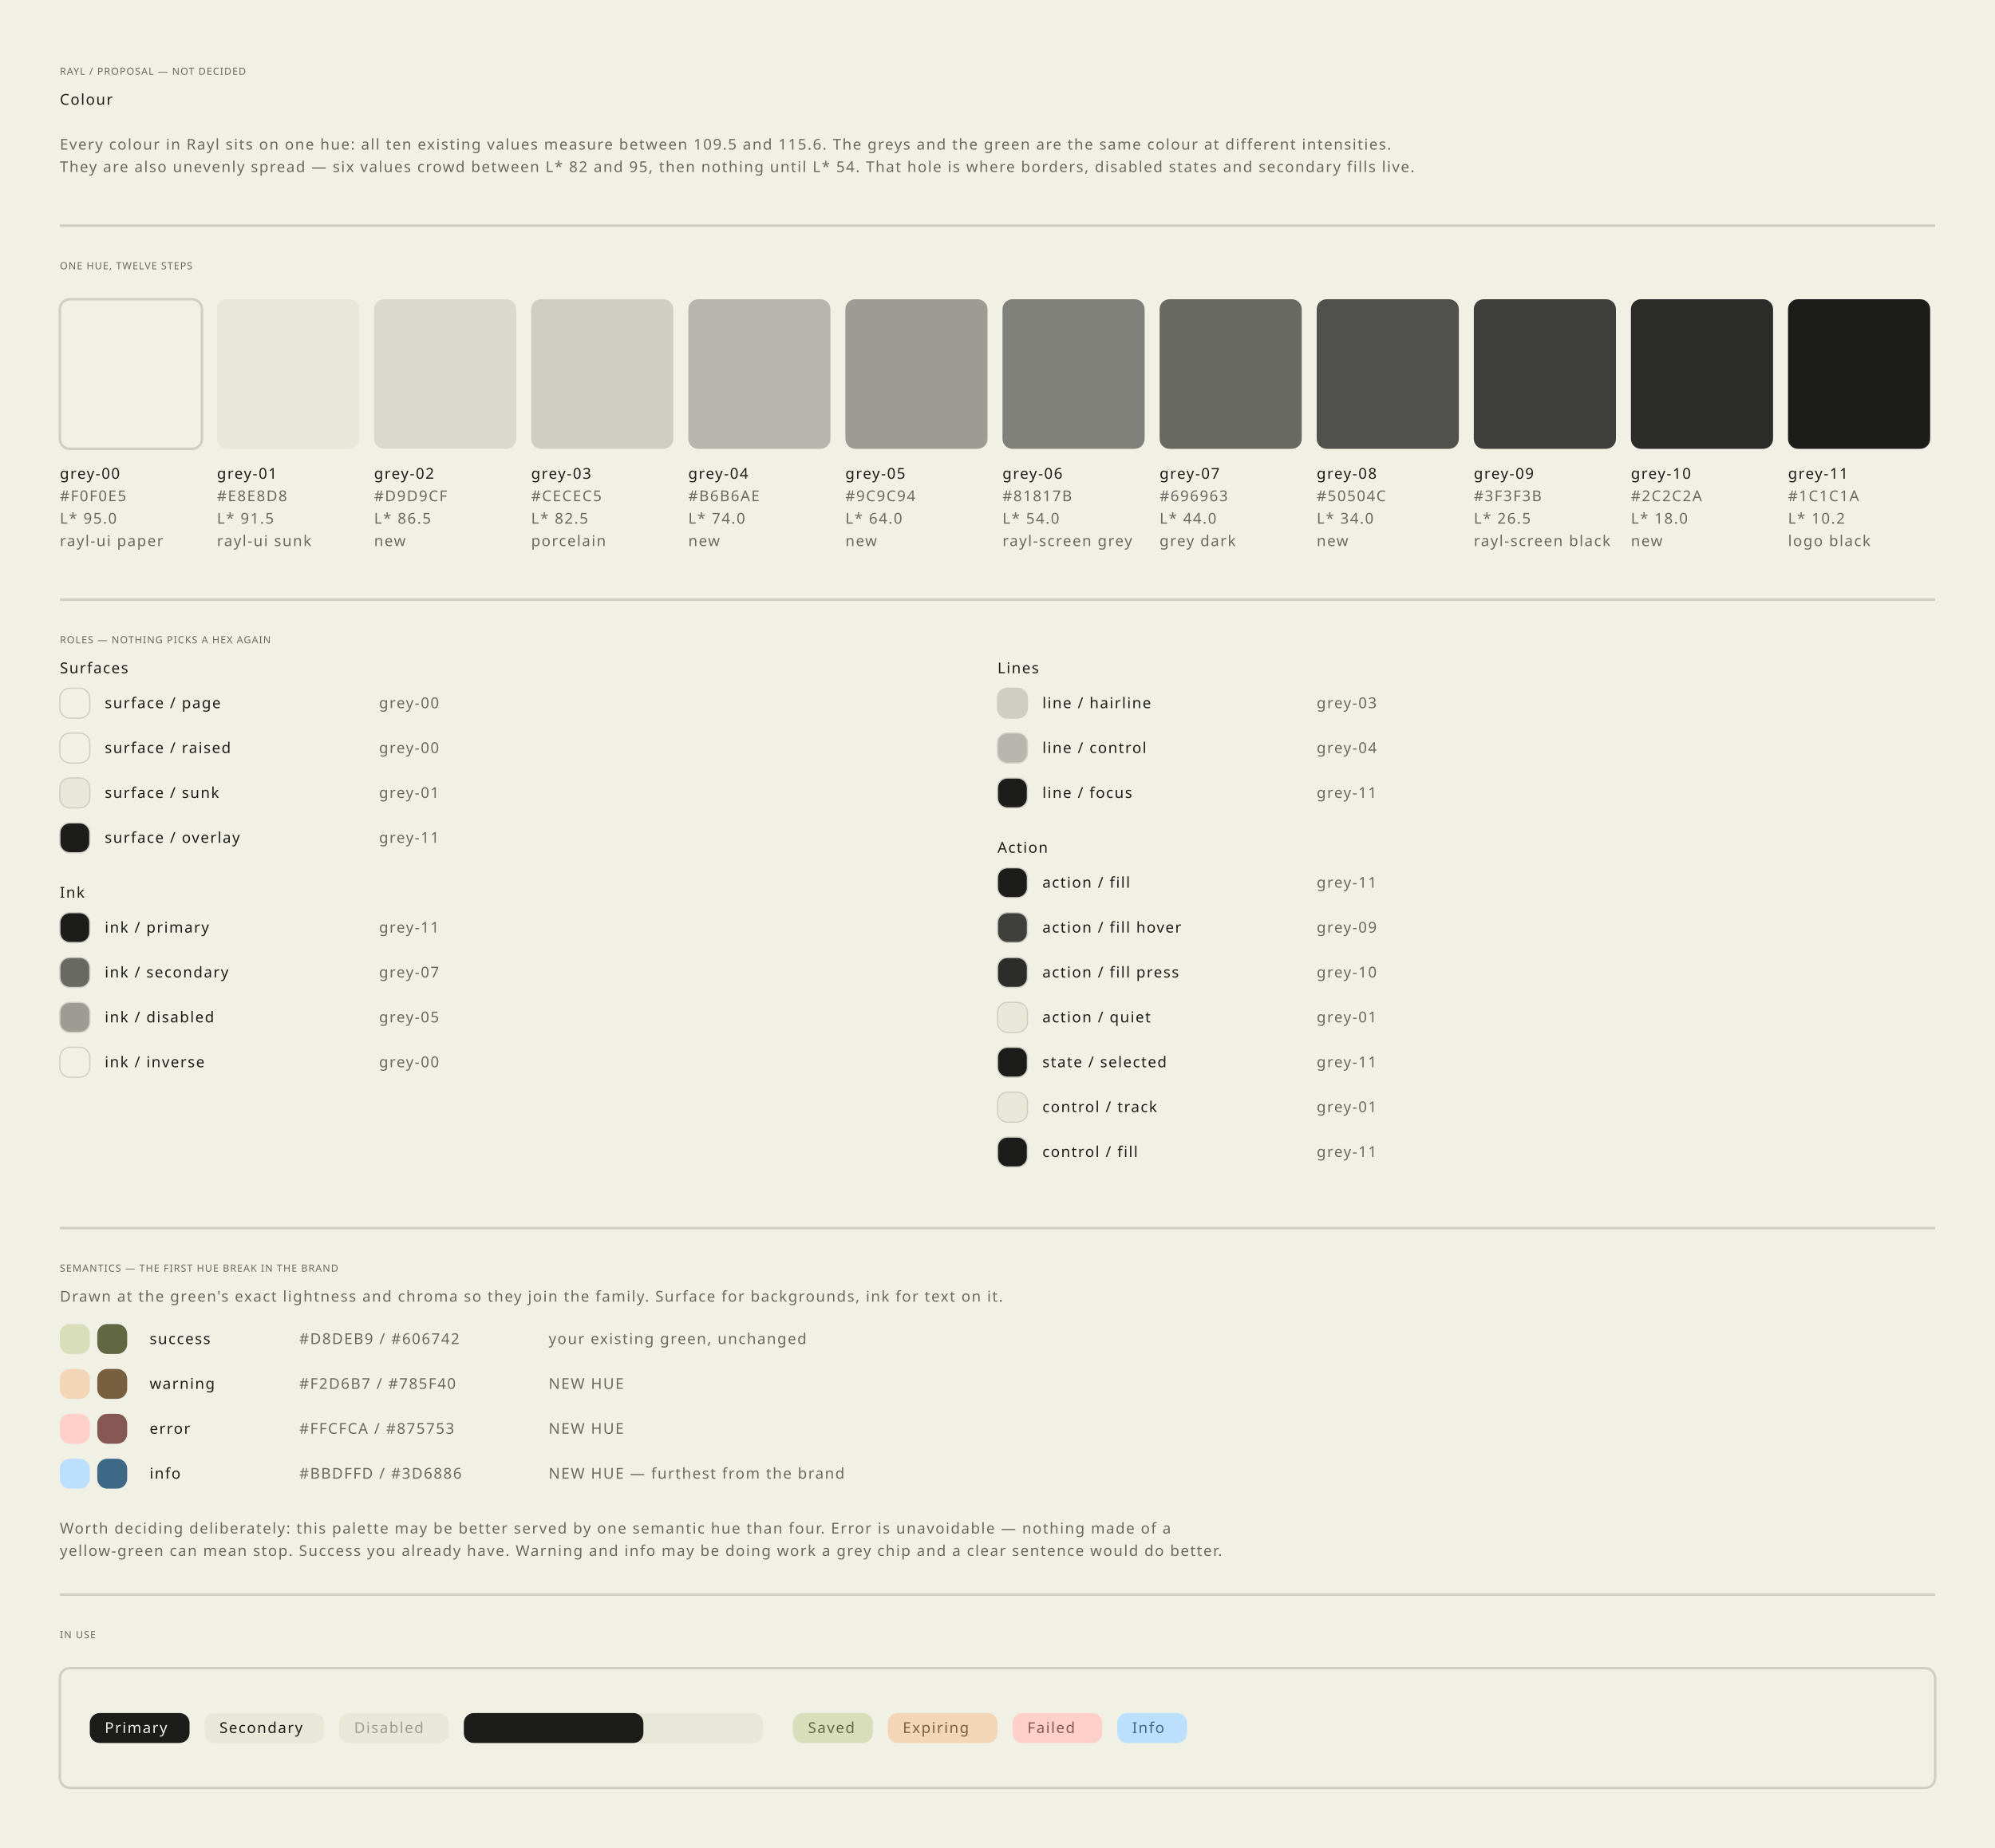
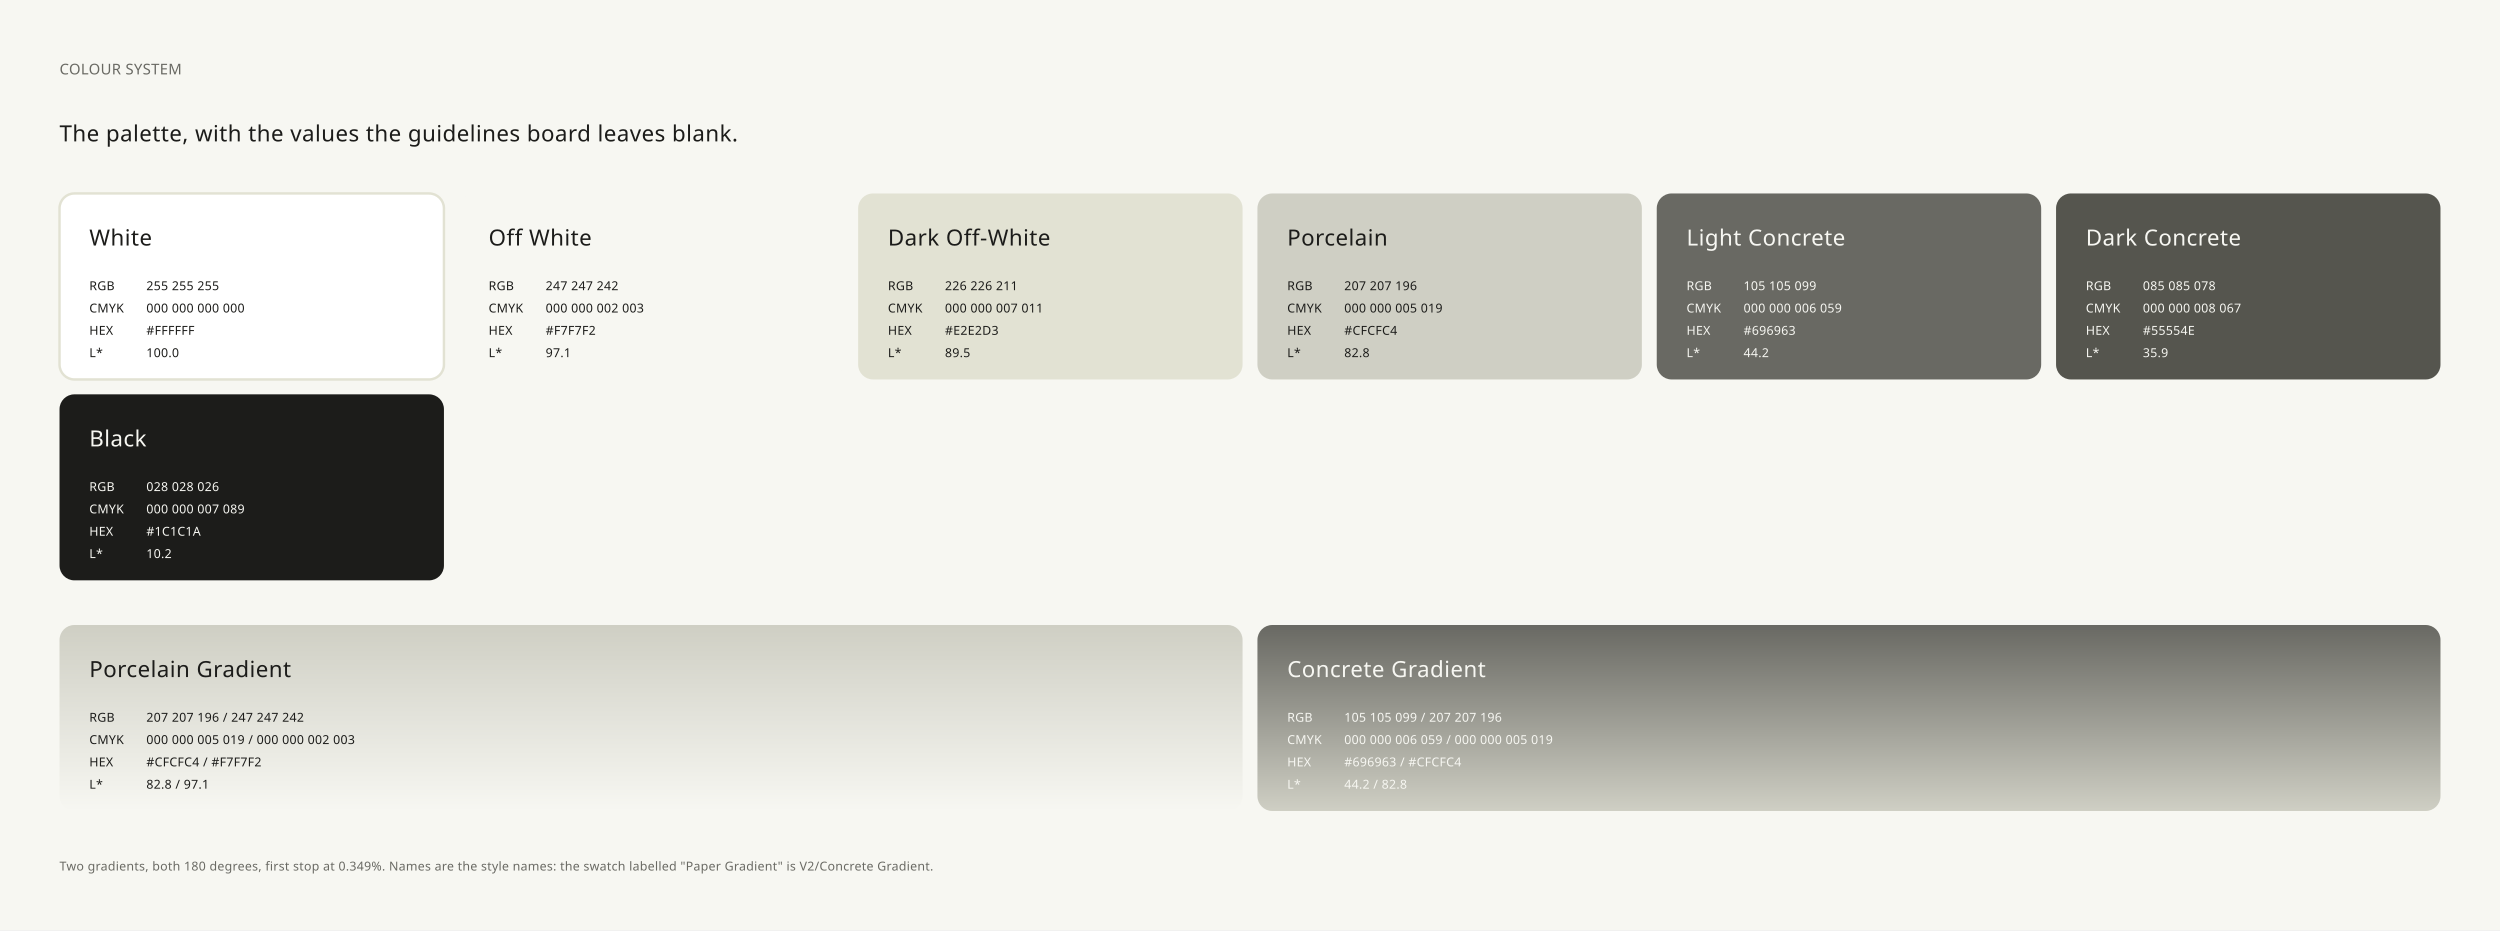
- <svg xmlns="http://www.w3.org/2000/svg" width="1600" height="1482" viewBox="0 0 1600 1482">
-   <rect width="1600" height="1482" fill="#F0F0E5" />
-   <text x="48" y="60" font-family="Azeret" font-size="8" font-weight="500" letter-spacing="0.64" fill="#696963" text-anchor="start">RAYL / PROPOSAL — NOT DECIDED</text>
-   <text x="48" y="84" font-family="Azeret" font-size="12" font-weight="500" letter-spacing="0.96" fill="#1C1C1A" text-anchor="start">Colour</text>
-   <text x="48" y="120" font-family="Azeret" font-size="12" font-weight="400" letter-spacing="0.96" fill="#696963" text-anchor="start">Every colour in Rayl sits on one hue: all ten existing values measure between 109.5 and 115.6. The greys and the green are the same colour at different intensities.</text>
-   <text x="48" y="138" font-family="Azeret" font-size="12" font-weight="400" letter-spacing="0.96" fill="#696963" text-anchor="start">They are also unevenly spread — six values crowd between L* 82 and 95, then nothing until L* 54. That hole is where borders, disabled states and secondary fills live.</text>
-   <rect x="48" y="180" width="1504" height="2" fill="#CECEC5" />
-   <text x="48" y="216" font-family="Azeret" font-size="8" font-weight="500" letter-spacing="0.64" fill="#696963" text-anchor="start">ONE HUE, TWELVE STEPS</text>
-   <rect x="48" y="240" width="114" height="120" rx="8" fill="#F0F0E5" />
-   <rect x="48" y="240" width="114" height="120" rx="8" fill="none" stroke="#CECEC5" stroke-width="2" />
-   <text x="48" y="384" font-family="Azeret" font-size="12" font-weight="500" letter-spacing="0.96" fill="#1C1C1A" text-anchor="start">grey-00</text>
-   <text x="48" y="402" font-family="Azeret" font-size="12" font-weight="400" letter-spacing="0.96" fill="#696963" text-anchor="start">#F0F0E5</text>
-   <text x="48" y="420" font-family="Azeret" font-size="12" font-weight="400" letter-spacing="0.96" fill="#696963" text-anchor="start">L* 95.0</text>
-   <text x="48" y="438" font-family="Azeret" font-size="12" font-weight="400" letter-spacing="0.96" fill="#696963" text-anchor="start">rayl-ui paper</text>
-   <rect x="174" y="240" width="114" height="120" rx="8" fill="#E8E8D8" />
-   <text x="174" y="384" font-family="Azeret" font-size="12" font-weight="500" letter-spacing="0.96" fill="#1C1C1A" text-anchor="start">grey-01</text>
-   <text x="174" y="402" font-family="Azeret" font-size="12" font-weight="400" letter-spacing="0.96" fill="#696963" text-anchor="start">#E8E8D8</text>
-   <text x="174" y="420" font-family="Azeret" font-size="12" font-weight="400" letter-spacing="0.96" fill="#696963" text-anchor="start">L* 91.5</text>
-   <text x="174" y="438" font-family="Azeret" font-size="12" font-weight="400" letter-spacing="0.96" fill="#696963" text-anchor="start">rayl-ui sunk</text>
-   <rect x="300" y="240" width="114" height="120" rx="8" fill="#D9D9CF" />
-   <text x="300" y="384" font-family="Azeret" font-size="12" font-weight="500" letter-spacing="0.96" fill="#1C1C1A" text-anchor="start">grey-02</text>
-   <text x="300" y="402" font-family="Azeret" font-size="12" font-weight="400" letter-spacing="0.96" fill="#696963" text-anchor="start">#D9D9CF</text>
-   <text x="300" y="420" font-family="Azeret" font-size="12" font-weight="400" letter-spacing="0.96" fill="#696963" text-anchor="start">L* 86.5</text>
-   <text x="300" y="438" font-family="Azeret" font-size="12" font-weight="400" letter-spacing="0.96" fill="#696963" text-anchor="start">new</text>
-   <rect x="426" y="240" width="114" height="120" rx="8" fill="#CECEC5" />
-   <text x="426" y="384" font-family="Azeret" font-size="12" font-weight="500" letter-spacing="0.96" fill="#1C1C1A" text-anchor="start">grey-03</text>
-   <text x="426" y="402" font-family="Azeret" font-size="12" font-weight="400" letter-spacing="0.96" fill="#696963" text-anchor="start">#CECEC5</text>
-   <text x="426" y="420" font-family="Azeret" font-size="12" font-weight="400" letter-spacing="0.96" fill="#696963" text-anchor="start">L* 82.5</text>
-   <text x="426" y="438" font-family="Azeret" font-size="12" font-weight="400" letter-spacing="0.96" fill="#696963" text-anchor="start">porcelain</text>
-   <rect x="552" y="240" width="114" height="120" rx="8" fill="#B6B6AE" />
-   <text x="552" y="384" font-family="Azeret" font-size="12" font-weight="500" letter-spacing="0.96" fill="#1C1C1A" text-anchor="start">grey-04</text>
-   <text x="552" y="402" font-family="Azeret" font-size="12" font-weight="400" letter-spacing="0.96" fill="#696963" text-anchor="start">#B6B6AE</text>
-   <text x="552" y="420" font-family="Azeret" font-size="12" font-weight="400" letter-spacing="0.96" fill="#696963" text-anchor="start">L* 74.0</text>
-   <text x="552" y="438" font-family="Azeret" font-size="12" font-weight="400" letter-spacing="0.96" fill="#696963" text-anchor="start">new</text>
-   <rect x="678" y="240" width="114" height="120" rx="8" fill="#9C9C94" />
-   <text x="678" y="384" font-family="Azeret" font-size="12" font-weight="500" letter-spacing="0.96" fill="#1C1C1A" text-anchor="start">grey-05</text>
-   <text x="678" y="402" font-family="Azeret" font-size="12" font-weight="400" letter-spacing="0.96" fill="#696963" text-anchor="start">#9C9C94</text>
-   <text x="678" y="420" font-family="Azeret" font-size="12" font-weight="400" letter-spacing="0.96" fill="#696963" text-anchor="start">L* 64.0</text>
-   <text x="678" y="438" font-family="Azeret" font-size="12" font-weight="400" letter-spacing="0.96" fill="#696963" text-anchor="start">new</text>
-   <rect x="804" y="240" width="114" height="120" rx="8" fill="#81817B" />
-   <text x="804" y="384" font-family="Azeret" font-size="12" font-weight="500" letter-spacing="0.96" fill="#1C1C1A" text-anchor="start">grey-06</text>
-   <text x="804" y="402" font-family="Azeret" font-size="12" font-weight="400" letter-spacing="0.96" fill="#696963" text-anchor="start">#81817B</text>
-   <text x="804" y="420" font-family="Azeret" font-size="12" font-weight="400" letter-spacing="0.96" fill="#696963" text-anchor="start">L* 54.0</text>
-   <text x="804" y="438" font-family="Azeret" font-size="12" font-weight="400" letter-spacing="0.96" fill="#696963" text-anchor="start">rayl-screen grey</text>
-   <rect x="930" y="240" width="114" height="120" rx="8" fill="#696963" />
-   <text x="930" y="384" font-family="Azeret" font-size="12" font-weight="500" letter-spacing="0.96" fill="#1C1C1A" text-anchor="start">grey-07</text>
-   <text x="930" y="402" font-family="Azeret" font-size="12" font-weight="400" letter-spacing="0.96" fill="#696963" text-anchor="start">#696963</text>
-   <text x="930" y="420" font-family="Azeret" font-size="12" font-weight="400" letter-spacing="0.96" fill="#696963" text-anchor="start">L* 44.0</text>
-   <text x="930" y="438" font-family="Azeret" font-size="12" font-weight="400" letter-spacing="0.96" fill="#696963" text-anchor="start">grey dark</text>
-   <rect x="1056" y="240" width="114" height="120" rx="8" fill="#50504C" />
-   <text x="1056" y="384" font-family="Azeret" font-size="12" font-weight="500" letter-spacing="0.96" fill="#1C1C1A" text-anchor="start">grey-08</text>
-   <text x="1056" y="402" font-family="Azeret" font-size="12" font-weight="400" letter-spacing="0.96" fill="#696963" text-anchor="start">#50504C</text>
-   <text x="1056" y="420" font-family="Azeret" font-size="12" font-weight="400" letter-spacing="0.96" fill="#696963" text-anchor="start">L* 34.0</text>
-   <text x="1056" y="438" font-family="Azeret" font-size="12" font-weight="400" letter-spacing="0.96" fill="#696963" text-anchor="start">new</text>
-   <rect x="1182" y="240" width="114" height="120" rx="8" fill="#3F3F3B" />
-   <text x="1182" y="384" font-family="Azeret" font-size="12" font-weight="500" letter-spacing="0.96" fill="#1C1C1A" text-anchor="start">grey-09</text>
-   <text x="1182" y="402" font-family="Azeret" font-size="12" font-weight="400" letter-spacing="0.96" fill="#696963" text-anchor="start">#3F3F3B</text>
-   <text x="1182" y="420" font-family="Azeret" font-size="12" font-weight="400" letter-spacing="0.96" fill="#696963" text-anchor="start">L* 26.5</text>
-   <text x="1182" y="438" font-family="Azeret" font-size="12" font-weight="400" letter-spacing="0.96" fill="#696963" text-anchor="start">rayl-screen black</text>
-   <rect x="1308" y="240" width="114" height="120" rx="8" fill="#2C2C2A" />
-   <text x="1308" y="384" font-family="Azeret" font-size="12" font-weight="500" letter-spacing="0.96" fill="#1C1C1A" text-anchor="start">grey-10</text>
-   <text x="1308" y="402" font-family="Azeret" font-size="12" font-weight="400" letter-spacing="0.96" fill="#696963" text-anchor="start">#2C2C2A</text>
-   <text x="1308" y="420" font-family="Azeret" font-size="12" font-weight="400" letter-spacing="0.96" fill="#696963" text-anchor="start">L* 18.0</text>
-   <text x="1308" y="438" font-family="Azeret" font-size="12" font-weight="400" letter-spacing="0.96" fill="#696963" text-anchor="start">new</text>
-   <rect x="1434" y="240" width="114" height="120" rx="8" fill="#1C1C1A" />
-   <text x="1434" y="384" font-family="Azeret" font-size="12" font-weight="500" letter-spacing="0.96" fill="#1C1C1A" text-anchor="start">grey-11</text>
-   <text x="1434" y="402" font-family="Azeret" font-size="12" font-weight="400" letter-spacing="0.96" fill="#696963" text-anchor="start">#1C1C1A</text>
-   <text x="1434" y="420" font-family="Azeret" font-size="12" font-weight="400" letter-spacing="0.96" fill="#696963" text-anchor="start">L* 10.2</text>
-   <text x="1434" y="438" font-family="Azeret" font-size="12" font-weight="400" letter-spacing="0.96" fill="#696963" text-anchor="start">logo black</text>
-   <rect x="48" y="480" width="1504" height="2" fill="#CECEC5" />
-   <text x="48" y="516" font-family="Azeret" font-size="8" font-weight="500" letter-spacing="0.64" fill="#696963" text-anchor="start">ROLES — NOTHING PICKS A HEX AGAIN</text>
-   <text x="48" y="540" font-family="Azeret" font-size="12" font-weight="500" letter-spacing="0.96" fill="#1C1C1A" text-anchor="start">Surfaces</text>
-   <rect x="48" y="552" width="24" height="24" rx="8" fill="#F0F0E5" />
-   <rect x="48" y="552" width="24" height="24" rx="8" fill="none" stroke="#CECEC5" stroke-width="1" />
-   <text x="84" y="568" font-family="Azeret" font-size="12" font-weight="400" letter-spacing="0.96" fill="#1C1C1A" text-anchor="start">surface / page</text>
-   <text x="304" y="568" font-family="Azeret" font-size="12" font-weight="400" letter-spacing="0.96" fill="#696963" text-anchor="start">grey-00</text>
-   <rect x="48" y="588" width="24" height="24" rx="8" fill="#F0F0E5" />
-   <rect x="48" y="588" width="24" height="24" rx="8" fill="none" stroke="#CECEC5" stroke-width="1" />
-   <text x="84" y="604" font-family="Azeret" font-size="12" font-weight="400" letter-spacing="0.96" fill="#1C1C1A" text-anchor="start">surface / raised</text>
-   <text x="304" y="604" font-family="Azeret" font-size="12" font-weight="400" letter-spacing="0.96" fill="#696963" text-anchor="start">grey-00</text>
-   <rect x="48" y="624" width="24" height="24" rx="8" fill="#E8E8D8" />
-   <rect x="48" y="624" width="24" height="24" rx="8" fill="none" stroke="#CECEC5" stroke-width="1" />
-   <text x="84" y="640" font-family="Azeret" font-size="12" font-weight="400" letter-spacing="0.96" fill="#1C1C1A" text-anchor="start">surface / sunk</text>
-   <text x="304" y="640" font-family="Azeret" font-size="12" font-weight="400" letter-spacing="0.96" fill="#696963" text-anchor="start">grey-01</text>
-   <rect x="48" y="660" width="24" height="24" rx="8" fill="#1C1C1A" />
-   <rect x="48" y="660" width="24" height="24" rx="8" fill="none" stroke="#CECEC5" stroke-width="1" />
-   <text x="84" y="676" font-family="Azeret" font-size="12" font-weight="400" letter-spacing="0.96" fill="#1C1C1A" text-anchor="start">surface / overlay</text>
-   <text x="304" y="676" font-family="Azeret" font-size="12" font-weight="400" letter-spacing="0.96" fill="#696963" text-anchor="start">grey-11</text>
-   <text x="48" y="720" font-family="Azeret" font-size="12" font-weight="500" letter-spacing="0.96" fill="#1C1C1A" text-anchor="start">Ink</text>
-   <rect x="48" y="732" width="24" height="24" rx="8" fill="#1C1C1A" />
-   <rect x="48" y="732" width="24" height="24" rx="8" fill="none" stroke="#CECEC5" stroke-width="1" />
-   <text x="84" y="748" font-family="Azeret" font-size="12" font-weight="400" letter-spacing="0.96" fill="#1C1C1A" text-anchor="start">ink / primary</text>
-   <text x="304" y="748" font-family="Azeret" font-size="12" font-weight="400" letter-spacing="0.96" fill="#696963" text-anchor="start">grey-11</text>
-   <rect x="48" y="768" width="24" height="24" rx="8" fill="#696963" />
-   <rect x="48" y="768" width="24" height="24" rx="8" fill="none" stroke="#CECEC5" stroke-width="1" />
-   <text x="84" y="784" font-family="Azeret" font-size="12" font-weight="400" letter-spacing="0.96" fill="#1C1C1A" text-anchor="start">ink / secondary</text>
-   <text x="304" y="784" font-family="Azeret" font-size="12" font-weight="400" letter-spacing="0.96" fill="#696963" text-anchor="start">grey-07</text>
-   <rect x="48" y="804" width="24" height="24" rx="8" fill="#9C9C94" />
-   <rect x="48" y="804" width="24" height="24" rx="8" fill="none" stroke="#CECEC5" stroke-width="1" />
-   <text x="84" y="820" font-family="Azeret" font-size="12" font-weight="400" letter-spacing="0.96" fill="#1C1C1A" text-anchor="start">ink / disabled</text>
-   <text x="304" y="820" font-family="Azeret" font-size="12" font-weight="400" letter-spacing="0.96" fill="#696963" text-anchor="start">grey-05</text>
-   <rect x="48" y="840" width="24" height="24" rx="8" fill="#F0F0E5" />
-   <rect x="48" y="840" width="24" height="24" rx="8" fill="none" stroke="#CECEC5" stroke-width="1" />
-   <text x="84" y="856" font-family="Azeret" font-size="12" font-weight="400" letter-spacing="0.96" fill="#1C1C1A" text-anchor="start">ink / inverse</text>
-   <text x="304" y="856" font-family="Azeret" font-size="12" font-weight="400" letter-spacing="0.96" fill="#696963" text-anchor="start">grey-00</text>
-   <text x="800" y="540" font-family="Azeret" font-size="12" font-weight="500" letter-spacing="0.96" fill="#1C1C1A" text-anchor="start">Lines</text>
-   <rect x="800" y="552" width="24" height="24" rx="8" fill="#CECEC5" />
-   <rect x="800" y="552" width="24" height="24" rx="8" fill="none" stroke="#CECEC5" stroke-width="1" />
-   <text x="836" y="568" font-family="Azeret" font-size="12" font-weight="400" letter-spacing="0.96" fill="#1C1C1A" text-anchor="start">line / hairline</text>
-   <text x="1056" y="568" font-family="Azeret" font-size="12" font-weight="400" letter-spacing="0.96" fill="#696963" text-anchor="start">grey-03</text>
-   <rect x="800" y="588" width="24" height="24" rx="8" fill="#B6B6AE" />
-   <rect x="800" y="588" width="24" height="24" rx="8" fill="none" stroke="#CECEC5" stroke-width="1" />
-   <text x="836" y="604" font-family="Azeret" font-size="12" font-weight="400" letter-spacing="0.96" fill="#1C1C1A" text-anchor="start">line / control</text>
-   <text x="1056" y="604" font-family="Azeret" font-size="12" font-weight="400" letter-spacing="0.96" fill="#696963" text-anchor="start">grey-04</text>
-   <rect x="800" y="624" width="24" height="24" rx="8" fill="#1C1C1A" />
-   <rect x="800" y="624" width="24" height="24" rx="8" fill="none" stroke="#CECEC5" stroke-width="1" />
-   <text x="836" y="640" font-family="Azeret" font-size="12" font-weight="400" letter-spacing="0.96" fill="#1C1C1A" text-anchor="start">line / focus</text>
-   <text x="1056" y="640" font-family="Azeret" font-size="12" font-weight="400" letter-spacing="0.96" fill="#696963" text-anchor="start">grey-11</text>
-   <text x="800" y="684" font-family="Azeret" font-size="12" font-weight="500" letter-spacing="0.96" fill="#1C1C1A" text-anchor="start">Action</text>
-   <rect x="800" y="696" width="24" height="24" rx="8" fill="#1C1C1A" />
-   <rect x="800" y="696" width="24" height="24" rx="8" fill="none" stroke="#CECEC5" stroke-width="1" />
-   <text x="836" y="712" font-family="Azeret" font-size="12" font-weight="400" letter-spacing="0.96" fill="#1C1C1A" text-anchor="start">action / fill</text>
-   <text x="1056" y="712" font-family="Azeret" font-size="12" font-weight="400" letter-spacing="0.96" fill="#696963" text-anchor="start">grey-11</text>
-   <rect x="800" y="732" width="24" height="24" rx="8" fill="#3F3F3B" />
-   <rect x="800" y="732" width="24" height="24" rx="8" fill="none" stroke="#CECEC5" stroke-width="1" />
-   <text x="836" y="748" font-family="Azeret" font-size="12" font-weight="400" letter-spacing="0.96" fill="#1C1C1A" text-anchor="start">action / fill hover</text>
-   <text x="1056" y="748" font-family="Azeret" font-size="12" font-weight="400" letter-spacing="0.96" fill="#696963" text-anchor="start">grey-09</text>
-   <rect x="800" y="768" width="24" height="24" rx="8" fill="#2C2C2A" />
-   <rect x="800" y="768" width="24" height="24" rx="8" fill="none" stroke="#CECEC5" stroke-width="1" />
-   <text x="836" y="784" font-family="Azeret" font-size="12" font-weight="400" letter-spacing="0.96" fill="#1C1C1A" text-anchor="start">action / fill press</text>
-   <text x="1056" y="784" font-family="Azeret" font-size="12" font-weight="400" letter-spacing="0.96" fill="#696963" text-anchor="start">grey-10</text>
-   <rect x="800" y="804" width="24" height="24" rx="8" fill="#E8E8D8" />
-   <rect x="800" y="804" width="24" height="24" rx="8" fill="none" stroke="#CECEC5" stroke-width="1" />
-   <text x="836" y="820" font-family="Azeret" font-size="12" font-weight="400" letter-spacing="0.96" fill="#1C1C1A" text-anchor="start">action / quiet</text>
-   <text x="1056" y="820" font-family="Azeret" font-size="12" font-weight="400" letter-spacing="0.96" fill="#696963" text-anchor="start">grey-01</text>
-   <rect x="800" y="840" width="24" height="24" rx="8" fill="#1C1C1A" />
-   <rect x="800" y="840" width="24" height="24" rx="8" fill="none" stroke="#CECEC5" stroke-width="1" />
-   <text x="836" y="856" font-family="Azeret" font-size="12" font-weight="400" letter-spacing="0.96" fill="#1C1C1A" text-anchor="start">state / selected</text>
-   <text x="1056" y="856" font-family="Azeret" font-size="12" font-weight="400" letter-spacing="0.96" fill="#696963" text-anchor="start">grey-11</text>
-   <rect x="800" y="876" width="24" height="24" rx="8" fill="#E8E8D8" />
-   <rect x="800" y="876" width="24" height="24" rx="8" fill="none" stroke="#CECEC5" stroke-width="1" />
-   <text x="836" y="892" font-family="Azeret" font-size="12" font-weight="400" letter-spacing="0.96" fill="#1C1C1A" text-anchor="start">control / track</text>
-   <text x="1056" y="892" font-family="Azeret" font-size="12" font-weight="400" letter-spacing="0.96" fill="#696963" text-anchor="start">grey-01</text>
-   <rect x="800" y="912" width="24" height="24" rx="8" fill="#1C1C1A" />
-   <rect x="800" y="912" width="24" height="24" rx="8" fill="none" stroke="#CECEC5" stroke-width="1" />
-   <text x="836" y="928" font-family="Azeret" font-size="12" font-weight="400" letter-spacing="0.96" fill="#1C1C1A" text-anchor="start">control / fill</text>
-   <text x="1056" y="928" font-family="Azeret" font-size="12" font-weight="400" letter-spacing="0.96" fill="#696963" text-anchor="start">grey-11</text>
-   <rect x="48" y="984" width="1504" height="2" fill="#CECEC5" />
-   <text x="48" y="1020" font-family="Azeret" font-size="8" font-weight="500" letter-spacing="0.64" fill="#696963" text-anchor="start">SEMANTICS — THE FIRST HUE BREAK IN THE BRAND</text>
-   <text x="48" y="1044" font-family="Azeret" font-size="12" font-weight="400" letter-spacing="0.96" fill="#696963" text-anchor="start">Drawn at the green's exact lightness and chroma so they join the family. Surface for backgrounds, ink for text on it.</text>
-   <rect x="48" y="1062" width="24" height="24" rx="8" fill="#D8DEB9" />
-   <rect x="78" y="1062" width="24" height="24" rx="8" fill="#606742" />
-   <text x="120" y="1078" font-family="Azeret" font-size="12" font-weight="500" letter-spacing="0.96" fill="#1C1C1A" text-anchor="start">success</text>
-   <text x="240" y="1078" font-family="Azeret" font-size="12" font-weight="400" letter-spacing="0.96" fill="#696963" text-anchor="start">#D8DEB9  /  #606742</text>
-   <text x="440" y="1078" font-family="Azeret" font-size="12" font-weight="400" letter-spacing="0.96" fill="#696963" text-anchor="start">your existing green, unchanged</text>
-   <rect x="48" y="1098" width="24" height="24" rx="8" fill="#F2D6B7" />
-   <rect x="78" y="1098" width="24" height="24" rx="8" fill="#785F40" />
-   <text x="120" y="1114" font-family="Azeret" font-size="12" font-weight="500" letter-spacing="0.96" fill="#1C1C1A" text-anchor="start">warning</text>
-   <text x="240" y="1114" font-family="Azeret" font-size="12" font-weight="400" letter-spacing="0.96" fill="#696963" text-anchor="start">#F2D6B7  /  #785F40</text>
-   <text x="440" y="1114" font-family="Azeret" font-size="12" font-weight="400" letter-spacing="0.96" fill="#696963" text-anchor="start">NEW HUE</text>
-   <rect x="48" y="1134" width="24" height="24" rx="8" fill="#FFCFCA" />
-   <rect x="78" y="1134" width="24" height="24" rx="8" fill="#875753" />
-   <text x="120" y="1150" font-family="Azeret" font-size="12" font-weight="500" letter-spacing="0.96" fill="#1C1C1A" text-anchor="start">error</text>
-   <text x="240" y="1150" font-family="Azeret" font-size="12" font-weight="400" letter-spacing="0.96" fill="#696963" text-anchor="start">#FFCFCA  /  #875753</text>
-   <text x="440" y="1150" font-family="Azeret" font-size="12" font-weight="400" letter-spacing="0.96" fill="#696963" text-anchor="start">NEW HUE</text>
-   <rect x="48" y="1170" width="24" height="24" rx="8" fill="#BBDFFD" />
-   <rect x="78" y="1170" width="24" height="24" rx="8" fill="#3D6886" />
-   <text x="120" y="1186" font-family="Azeret" font-size="12" font-weight="500" letter-spacing="0.96" fill="#1C1C1A" text-anchor="start">info</text>
-   <text x="240" y="1186" font-family="Azeret" font-size="12" font-weight="400" letter-spacing="0.96" fill="#696963" text-anchor="start">#BBDFFD  /  #3D6886</text>
-   <text x="440" y="1186" font-family="Azeret" font-size="12" font-weight="400" letter-spacing="0.96" fill="#696963" text-anchor="start">NEW HUE — furthest from the brand</text>
-   <text x="48" y="1230" font-family="Azeret" font-size="12" font-weight="400" letter-spacing="0.96" fill="#696963" text-anchor="start">Worth deciding deliberately: this palette may be better served by one semantic hue than four. Error is unavoidable — nothing made of a</text>
-   <text x="48" y="1248" font-family="Azeret" font-size="12" font-weight="400" letter-spacing="0.96" fill="#696963" text-anchor="start">yellow-green can mean stop. Success you already have. Warning and info may be doing work a grey chip and a clear sentence would do better.</text>
-   <rect x="48" y="1278" width="1504" height="2" fill="#CECEC5" />
-   <text x="48" y="1314" font-family="Azeret" font-size="8" font-weight="500" letter-spacing="0.64" fill="#696963" text-anchor="start">IN USE</text>
-   <rect x="48" y="1338" width="1504" height="96" rx="8" fill="#F0F0E5" />
-   <rect x="48" y="1338" width="1504" height="96" rx="8" fill="none" stroke="#CECEC5" stroke-width="2" />
-   <rect x="72" y="1374" width="80" height="24" rx="8" fill="#1C1C1A" />
-   <text x="84" y="1390" font-family="Azeret" font-size="12" font-weight="500" letter-spacing="0.96" fill="#F0F0E5" text-anchor="start">Primary</text>
-   <rect x="164" y="1374" width="96" height="24" rx="8" fill="#E8E8D8" />
-   <text x="176" y="1390" font-family="Azeret" font-size="12" font-weight="500" letter-spacing="0.96" fill="#1C1C1A" text-anchor="start">Secondary</text>
-   <rect x="272" y="1374" width="88" height="24" rx="8" fill="#E8E8D8" />
-   <text x="284" y="1390" font-family="Azeret" font-size="12" font-weight="500" letter-spacing="0.96" fill="#9C9C94" text-anchor="start">Disabled</text>
-   <rect x="372" y="1374" width="240" height="24" rx="8" fill="#E8E8D8" />
-   <rect x="372" y="1374" width="144" height="24" rx="8" fill="#1C1C1A" />
-   <rect x="636" y="1374" width="64" height="24" rx="8" fill="#D8DEB9" />
-   <text x="648" y="1390" font-family="Azeret" font-size="12" font-weight="500" letter-spacing="0.96" fill="#606742" text-anchor="start">Saved</text>
-   <rect x="712" y="1374" width="88" height="24" rx="8" fill="#F2D6B7" />
-   <text x="724" y="1390" font-family="Azeret" font-size="12" font-weight="500" letter-spacing="0.96" fill="#785F40" text-anchor="start">Expiring</text>
-   <rect x="812" y="1374" width="72" height="24" rx="8" fill="#FFCFCA" />
-   <text x="824" y="1390" font-family="Azeret" font-size="12" font-weight="500" letter-spacing="0.96" fill="#875753" text-anchor="start">Failed</text>
-   <rect x="896" y="1374" width="56" height="24" rx="8" fill="#BBDFFD" />
-   <text x="908" y="1390" font-family="Azeret" font-size="12" font-weight="500" letter-spacing="0.96" fill="#3D6886" text-anchor="start">Info</text>
+ <svg xmlns="http://www.w3.org/2000/svg" width="2016" height="750" viewBox="0 0 2016 750">
+   <defs>
+     <linearGradient id="g0" x1="0" y1="0" x2="0" y2="1">
+       <stop offset="0.349%" stop-color="#CFCFC4" />
+       <stop offset="100%" stop-color="#F7F7F2" />
+     </linearGradient>
+     <linearGradient id="g1" x1="0" y1="0" x2="0" y2="1">
+       <stop offset="0.349%" stop-color="#696963" />
+       <stop offset="100%" stop-color="#CFCFC4" />
+     </linearGradient>
+   </defs>
+   <rect width="2016" height="750" fill="#F7F7F2" />
+   <text x="48" y="60" font-family="Azeret VF-TRIAL, Azeret" font-size="12" font-weight="500" letter-spacing="0.24" fill="#696963" text-anchor="start">COLOUR SYSTEM</text>
+   <text x="48" y="114" font-family="Azeret VF-TRIAL, Azeret" font-size="18" font-weight="500" letter-spacing="0.36" fill="#1C1C1A" text-anchor="start">The palette, with the values the guidelines board leaves blank.</text>
+   <rect x="48" y="156" width="310" height="150" rx="12" fill="#FFFFFF" />
+   <rect x="48" y="156" width="310" height="150" rx="12" fill="none" stroke="#E2E2D3" stroke-width="2" />
+   <text x="72" y="198" font-family="Azeret VF-TRIAL, Azeret" font-size="18" font-weight="500" letter-spacing="0.36" fill="#1C1C1A" text-anchor="start">White</text>
+   <text x="72" y="234" font-family="Azeret VF-TRIAL, Azeret" font-size="10" font-weight="500" letter-spacing="0.20" fill="#1C1C1A" text-anchor="start">RGB</text>
+   <text x="118" y="234" font-family="Azeret VF-TRIAL, Azeret" font-size="10" font-weight="500" letter-spacing="0.20" fill="#1C1C1A" text-anchor="start">255 255 255</text>
+   <text x="72" y="252" font-family="Azeret VF-TRIAL, Azeret" font-size="10" font-weight="500" letter-spacing="0.20" fill="#1C1C1A" text-anchor="start">CMYK</text>
+   <text x="118" y="252" font-family="Azeret VF-TRIAL, Azeret" font-size="10" font-weight="500" letter-spacing="0.20" fill="#1C1C1A" text-anchor="start">000 000 000 000</text>
+   <text x="72" y="270" font-family="Azeret VF-TRIAL, Azeret" font-size="10" font-weight="500" letter-spacing="0.20" fill="#1C1C1A" text-anchor="start">HEX</text>
+   <text x="118" y="270" font-family="Azeret VF-TRIAL, Azeret" font-size="10" font-weight="500" letter-spacing="0.20" fill="#1C1C1A" text-anchor="start">#FFFFFF</text>
+   <text x="72" y="288" font-family="Azeret VF-TRIAL, Azeret" font-size="10" font-weight="500" letter-spacing="0.20" fill="#1C1C1A" text-anchor="start">L*</text>
+   <text x="118" y="288" font-family="Azeret VF-TRIAL, Azeret" font-size="10" font-weight="500" letter-spacing="0.20" fill="#1C1C1A" text-anchor="start">100.0</text>
+   <rect x="370" y="156" width="310" height="150" rx="12" fill="#F7F7F2" />
+   <text x="394" y="198" font-family="Azeret VF-TRIAL, Azeret" font-size="18" font-weight="500" letter-spacing="0.36" fill="#1C1C1A" text-anchor="start">Off White</text>
+   <text x="394" y="234" font-family="Azeret VF-TRIAL, Azeret" font-size="10" font-weight="500" letter-spacing="0.20" fill="#1C1C1A" text-anchor="start">RGB</text>
+   <text x="440" y="234" font-family="Azeret VF-TRIAL, Azeret" font-size="10" font-weight="500" letter-spacing="0.20" fill="#1C1C1A" text-anchor="start">247 247 242</text>
+   <text x="394" y="252" font-family="Azeret VF-TRIAL, Azeret" font-size="10" font-weight="500" letter-spacing="0.20" fill="#1C1C1A" text-anchor="start">CMYK</text>
+   <text x="440" y="252" font-family="Azeret VF-TRIAL, Azeret" font-size="10" font-weight="500" letter-spacing="0.20" fill="#1C1C1A" text-anchor="start">000 000 002 003</text>
+   <text x="394" y="270" font-family="Azeret VF-TRIAL, Azeret" font-size="10" font-weight="500" letter-spacing="0.20" fill="#1C1C1A" text-anchor="start">HEX</text>
+   <text x="440" y="270" font-family="Azeret VF-TRIAL, Azeret" font-size="10" font-weight="500" letter-spacing="0.20" fill="#1C1C1A" text-anchor="start">#F7F7F2</text>
+   <text x="394" y="288" font-family="Azeret VF-TRIAL, Azeret" font-size="10" font-weight="500" letter-spacing="0.20" fill="#1C1C1A" text-anchor="start">L*</text>
+   <text x="440" y="288" font-family="Azeret VF-TRIAL, Azeret" font-size="10" font-weight="500" letter-spacing="0.20" fill="#1C1C1A" text-anchor="start">97.1</text>
+   <rect x="692" y="156" width="310" height="150" rx="12" fill="#E2E2D3" />
+   <text x="716" y="198" font-family="Azeret VF-TRIAL, Azeret" font-size="18" font-weight="500" letter-spacing="0.36" fill="#1C1C1A" text-anchor="start">Dark Off-White</text>
+   <text x="716" y="234" font-family="Azeret VF-TRIAL, Azeret" font-size="10" font-weight="500" letter-spacing="0.20" fill="#1C1C1A" text-anchor="start">RGB</text>
+   <text x="762" y="234" font-family="Azeret VF-TRIAL, Azeret" font-size="10" font-weight="500" letter-spacing="0.20" fill="#1C1C1A" text-anchor="start">226 226 211</text>
+   <text x="716" y="252" font-family="Azeret VF-TRIAL, Azeret" font-size="10" font-weight="500" letter-spacing="0.20" fill="#1C1C1A" text-anchor="start">CMYK</text>
+   <text x="762" y="252" font-family="Azeret VF-TRIAL, Azeret" font-size="10" font-weight="500" letter-spacing="0.20" fill="#1C1C1A" text-anchor="start">000 000 007 011</text>
+   <text x="716" y="270" font-family="Azeret VF-TRIAL, Azeret" font-size="10" font-weight="500" letter-spacing="0.20" fill="#1C1C1A" text-anchor="start">HEX</text>
+   <text x="762" y="270" font-family="Azeret VF-TRIAL, Azeret" font-size="10" font-weight="500" letter-spacing="0.20" fill="#1C1C1A" text-anchor="start">#E2E2D3</text>
+   <text x="716" y="288" font-family="Azeret VF-TRIAL, Azeret" font-size="10" font-weight="500" letter-spacing="0.20" fill="#1C1C1A" text-anchor="start">L*</text>
+   <text x="762" y="288" font-family="Azeret VF-TRIAL, Azeret" font-size="10" font-weight="500" letter-spacing="0.20" fill="#1C1C1A" text-anchor="start">89.5</text>
+   <rect x="1014" y="156" width="310" height="150" rx="12" fill="#CFCFC4" />
+   <text x="1038" y="198" font-family="Azeret VF-TRIAL, Azeret" font-size="18" font-weight="500" letter-spacing="0.36" fill="#1C1C1A" text-anchor="start">Porcelain</text>
+   <text x="1038" y="234" font-family="Azeret VF-TRIAL, Azeret" font-size="10" font-weight="500" letter-spacing="0.20" fill="#1C1C1A" text-anchor="start">RGB</text>
+   <text x="1084" y="234" font-family="Azeret VF-TRIAL, Azeret" font-size="10" font-weight="500" letter-spacing="0.20" fill="#1C1C1A" text-anchor="start">207 207 196</text>
+   <text x="1038" y="252" font-family="Azeret VF-TRIAL, Azeret" font-size="10" font-weight="500" letter-spacing="0.20" fill="#1C1C1A" text-anchor="start">CMYK</text>
+   <text x="1084" y="252" font-family="Azeret VF-TRIAL, Azeret" font-size="10" font-weight="500" letter-spacing="0.20" fill="#1C1C1A" text-anchor="start">000 000 005 019</text>
+   <text x="1038" y="270" font-family="Azeret VF-TRIAL, Azeret" font-size="10" font-weight="500" letter-spacing="0.20" fill="#1C1C1A" text-anchor="start">HEX</text>
+   <text x="1084" y="270" font-family="Azeret VF-TRIAL, Azeret" font-size="10" font-weight="500" letter-spacing="0.20" fill="#1C1C1A" text-anchor="start">#CFCFC4</text>
+   <text x="1038" y="288" font-family="Azeret VF-TRIAL, Azeret" font-size="10" font-weight="500" letter-spacing="0.20" fill="#1C1C1A" text-anchor="start">L*</text>
+   <text x="1084" y="288" font-family="Azeret VF-TRIAL, Azeret" font-size="10" font-weight="500" letter-spacing="0.20" fill="#1C1C1A" text-anchor="start">82.8</text>
+   <rect x="1336" y="156" width="310" height="150" rx="12" fill="#696963" />
+   <text x="1360" y="198" font-family="Azeret VF-TRIAL, Azeret" font-size="18" font-weight="500" letter-spacing="0.36" fill="#F7F7F2" text-anchor="start">Light Concrete</text>
+   <text x="1360" y="234" font-family="Azeret VF-TRIAL, Azeret" font-size="10" font-weight="500" letter-spacing="0.20" fill="#F7F7F2" text-anchor="start">RGB</text>
+   <text x="1406" y="234" font-family="Azeret VF-TRIAL, Azeret" font-size="10" font-weight="500" letter-spacing="0.20" fill="#F7F7F2" text-anchor="start">105 105 099</text>
+   <text x="1360" y="252" font-family="Azeret VF-TRIAL, Azeret" font-size="10" font-weight="500" letter-spacing="0.20" fill="#F7F7F2" text-anchor="start">CMYK</text>
+   <text x="1406" y="252" font-family="Azeret VF-TRIAL, Azeret" font-size="10" font-weight="500" letter-spacing="0.20" fill="#F7F7F2" text-anchor="start">000 000 006 059</text>
+   <text x="1360" y="270" font-family="Azeret VF-TRIAL, Azeret" font-size="10" font-weight="500" letter-spacing="0.20" fill="#F7F7F2" text-anchor="start">HEX</text>
+   <text x="1406" y="270" font-family="Azeret VF-TRIAL, Azeret" font-size="10" font-weight="500" letter-spacing="0.20" fill="#F7F7F2" text-anchor="start">#696963</text>
+   <text x="1360" y="288" font-family="Azeret VF-TRIAL, Azeret" font-size="10" font-weight="500" letter-spacing="0.20" fill="#F7F7F2" text-anchor="start">L*</text>
+   <text x="1406" y="288" font-family="Azeret VF-TRIAL, Azeret" font-size="10" font-weight="500" letter-spacing="0.20" fill="#F7F7F2" text-anchor="start">44.2</text>
+   <rect x="1658" y="156" width="310" height="150" rx="12" fill="#55554E" />
+   <text x="1682" y="198" font-family="Azeret VF-TRIAL, Azeret" font-size="18" font-weight="500" letter-spacing="0.36" fill="#F7F7F2" text-anchor="start">Dark Concrete</text>
+   <text x="1682" y="234" font-family="Azeret VF-TRIAL, Azeret" font-size="10" font-weight="500" letter-spacing="0.20" fill="#F7F7F2" text-anchor="start">RGB</text>
+   <text x="1728" y="234" font-family="Azeret VF-TRIAL, Azeret" font-size="10" font-weight="500" letter-spacing="0.20" fill="#F7F7F2" text-anchor="start">085 085 078</text>
+   <text x="1682" y="252" font-family="Azeret VF-TRIAL, Azeret" font-size="10" font-weight="500" letter-spacing="0.20" fill="#F7F7F2" text-anchor="start">CMYK</text>
+   <text x="1728" y="252" font-family="Azeret VF-TRIAL, Azeret" font-size="10" font-weight="500" letter-spacing="0.20" fill="#F7F7F2" text-anchor="start">000 000 008 067</text>
+   <text x="1682" y="270" font-family="Azeret VF-TRIAL, Azeret" font-size="10" font-weight="500" letter-spacing="0.20" fill="#F7F7F2" text-anchor="start">HEX</text>
+   <text x="1728" y="270" font-family="Azeret VF-TRIAL, Azeret" font-size="10" font-weight="500" letter-spacing="0.20" fill="#F7F7F2" text-anchor="start">#55554E</text>
+   <text x="1682" y="288" font-family="Azeret VF-TRIAL, Azeret" font-size="10" font-weight="500" letter-spacing="0.20" fill="#F7F7F2" text-anchor="start">L*</text>
+   <text x="1728" y="288" font-family="Azeret VF-TRIAL, Azeret" font-size="10" font-weight="500" letter-spacing="0.20" fill="#F7F7F2" text-anchor="start">35.9</text>
+   <rect x="48" y="318" width="310" height="150" rx="12" fill="#1C1C1A" />
+   <text x="72" y="360" font-family="Azeret VF-TRIAL, Azeret" font-size="18" font-weight="500" letter-spacing="0.36" fill="#F7F7F2" text-anchor="start">Black</text>
+   <text x="72" y="396" font-family="Azeret VF-TRIAL, Azeret" font-size="10" font-weight="500" letter-spacing="0.20" fill="#F7F7F2" text-anchor="start">RGB</text>
+   <text x="118" y="396" font-family="Azeret VF-TRIAL, Azeret" font-size="10" font-weight="500" letter-spacing="0.20" fill="#F7F7F2" text-anchor="start">028 028 026</text>
+   <text x="72" y="414" font-family="Azeret VF-TRIAL, Azeret" font-size="10" font-weight="500" letter-spacing="0.20" fill="#F7F7F2" text-anchor="start">CMYK</text>
+   <text x="118" y="414" font-family="Azeret VF-TRIAL, Azeret" font-size="10" font-weight="500" letter-spacing="0.20" fill="#F7F7F2" text-anchor="start">000 000 007 089</text>
+   <text x="72" y="432" font-family="Azeret VF-TRIAL, Azeret" font-size="10" font-weight="500" letter-spacing="0.20" fill="#F7F7F2" text-anchor="start">HEX</text>
+   <text x="118" y="432" font-family="Azeret VF-TRIAL, Azeret" font-size="10" font-weight="500" letter-spacing="0.20" fill="#F7F7F2" text-anchor="start">#1C1C1A</text>
+   <text x="72" y="450" font-family="Azeret VF-TRIAL, Azeret" font-size="10" font-weight="500" letter-spacing="0.20" fill="#F7F7F2" text-anchor="start">L*</text>
+   <text x="118" y="450" font-family="Azeret VF-TRIAL, Azeret" font-size="10" font-weight="500" letter-spacing="0.20" fill="#F7F7F2" text-anchor="start">10.2</text>
+   <rect x="48" y="504" width="954" height="150" rx="12" fill="url(#g0)" />
+   <text x="72" y="546" font-family="Azeret VF-TRIAL, Azeret" font-size="18" font-weight="500" letter-spacing="0.36" fill="#1C1C1A" text-anchor="start">Porcelain Gradient</text>
+   <text x="72" y="582" font-family="Azeret VF-TRIAL, Azeret" font-size="10" font-weight="500" letter-spacing="0.20" fill="#1C1C1A" text-anchor="start">RGB</text>
+   <text x="118" y="582" font-family="Azeret VF-TRIAL, Azeret" font-size="10" font-weight="500" letter-spacing="0.20" fill="#1C1C1A" text-anchor="start">207 207 196 / 247 247 242</text>
+   <text x="72" y="600" font-family="Azeret VF-TRIAL, Azeret" font-size="10" font-weight="500" letter-spacing="0.20" fill="#1C1C1A" text-anchor="start">CMYK</text>
+   <text x="118" y="600" font-family="Azeret VF-TRIAL, Azeret" font-size="10" font-weight="500" letter-spacing="0.20" fill="#1C1C1A" text-anchor="start">000 000 005 019 / 000 000 002 003</text>
+   <text x="72" y="618" font-family="Azeret VF-TRIAL, Azeret" font-size="10" font-weight="500" letter-spacing="0.20" fill="#1C1C1A" text-anchor="start">HEX</text>
+   <text x="118" y="618" font-family="Azeret VF-TRIAL, Azeret" font-size="10" font-weight="500" letter-spacing="0.20" fill="#1C1C1A" text-anchor="start">#CFCFC4 / #F7F7F2</text>
+   <text x="72" y="636" font-family="Azeret VF-TRIAL, Azeret" font-size="10" font-weight="500" letter-spacing="0.20" fill="#1C1C1A" text-anchor="start">L*</text>
+   <text x="118" y="636" font-family="Azeret VF-TRIAL, Azeret" font-size="10" font-weight="500" letter-spacing="0.20" fill="#1C1C1A" text-anchor="start">82.8 / 97.1</text>
+   <rect x="1014" y="504" width="954" height="150" rx="12" fill="url(#g1)" />
+   <text x="1038" y="546" font-family="Azeret VF-TRIAL, Azeret" font-size="18" font-weight="500" letter-spacing="0.36" fill="#F7F7F2" text-anchor="start">Concrete Gradient</text>
+   <text x="1038" y="582" font-family="Azeret VF-TRIAL, Azeret" font-size="10" font-weight="500" letter-spacing="0.20" fill="#F7F7F2" text-anchor="start">RGB</text>
+   <text x="1084" y="582" font-family="Azeret VF-TRIAL, Azeret" font-size="10" font-weight="500" letter-spacing="0.20" fill="#F7F7F2" text-anchor="start">105 105 099 / 207 207 196</text>
+   <text x="1038" y="600" font-family="Azeret VF-TRIAL, Azeret" font-size="10" font-weight="500" letter-spacing="0.20" fill="#F7F7F2" text-anchor="start">CMYK</text>
+   <text x="1084" y="600" font-family="Azeret VF-TRIAL, Azeret" font-size="10" font-weight="500" letter-spacing="0.20" fill="#F7F7F2" text-anchor="start">000 000 006 059 / 000 000 005 019</text>
+   <text x="1038" y="618" font-family="Azeret VF-TRIAL, Azeret" font-size="10" font-weight="500" letter-spacing="0.20" fill="#F7F7F2" text-anchor="start">HEX</text>
+   <text x="1084" y="618" font-family="Azeret VF-TRIAL, Azeret" font-size="10" font-weight="500" letter-spacing="0.20" fill="#F7F7F2" text-anchor="start">#696963 / #CFCFC4</text>
+   <text x="1038" y="636" font-family="Azeret VF-TRIAL, Azeret" font-size="10" font-weight="500" letter-spacing="0.20" fill="#F7F7F2" text-anchor="start">L*</text>
+   <text x="1084" y="636" font-family="Azeret VF-TRIAL, Azeret" font-size="10" font-weight="500" letter-spacing="0.20" fill="#F7F7F2" text-anchor="start">44.2 / 82.8</text>
+   <text x="48" y="702" font-family="Azeret VF-TRIAL, Azeret" font-size="10" font-weight="500" letter-spacing="0.20" fill="#696963" text-anchor="start">Two gradients, both 180 degrees, first stop at 0.349%. Names are the style names: the swatch labelled "Paper Gradient" is V2/Concrete Gradient.</text>
</svg>
